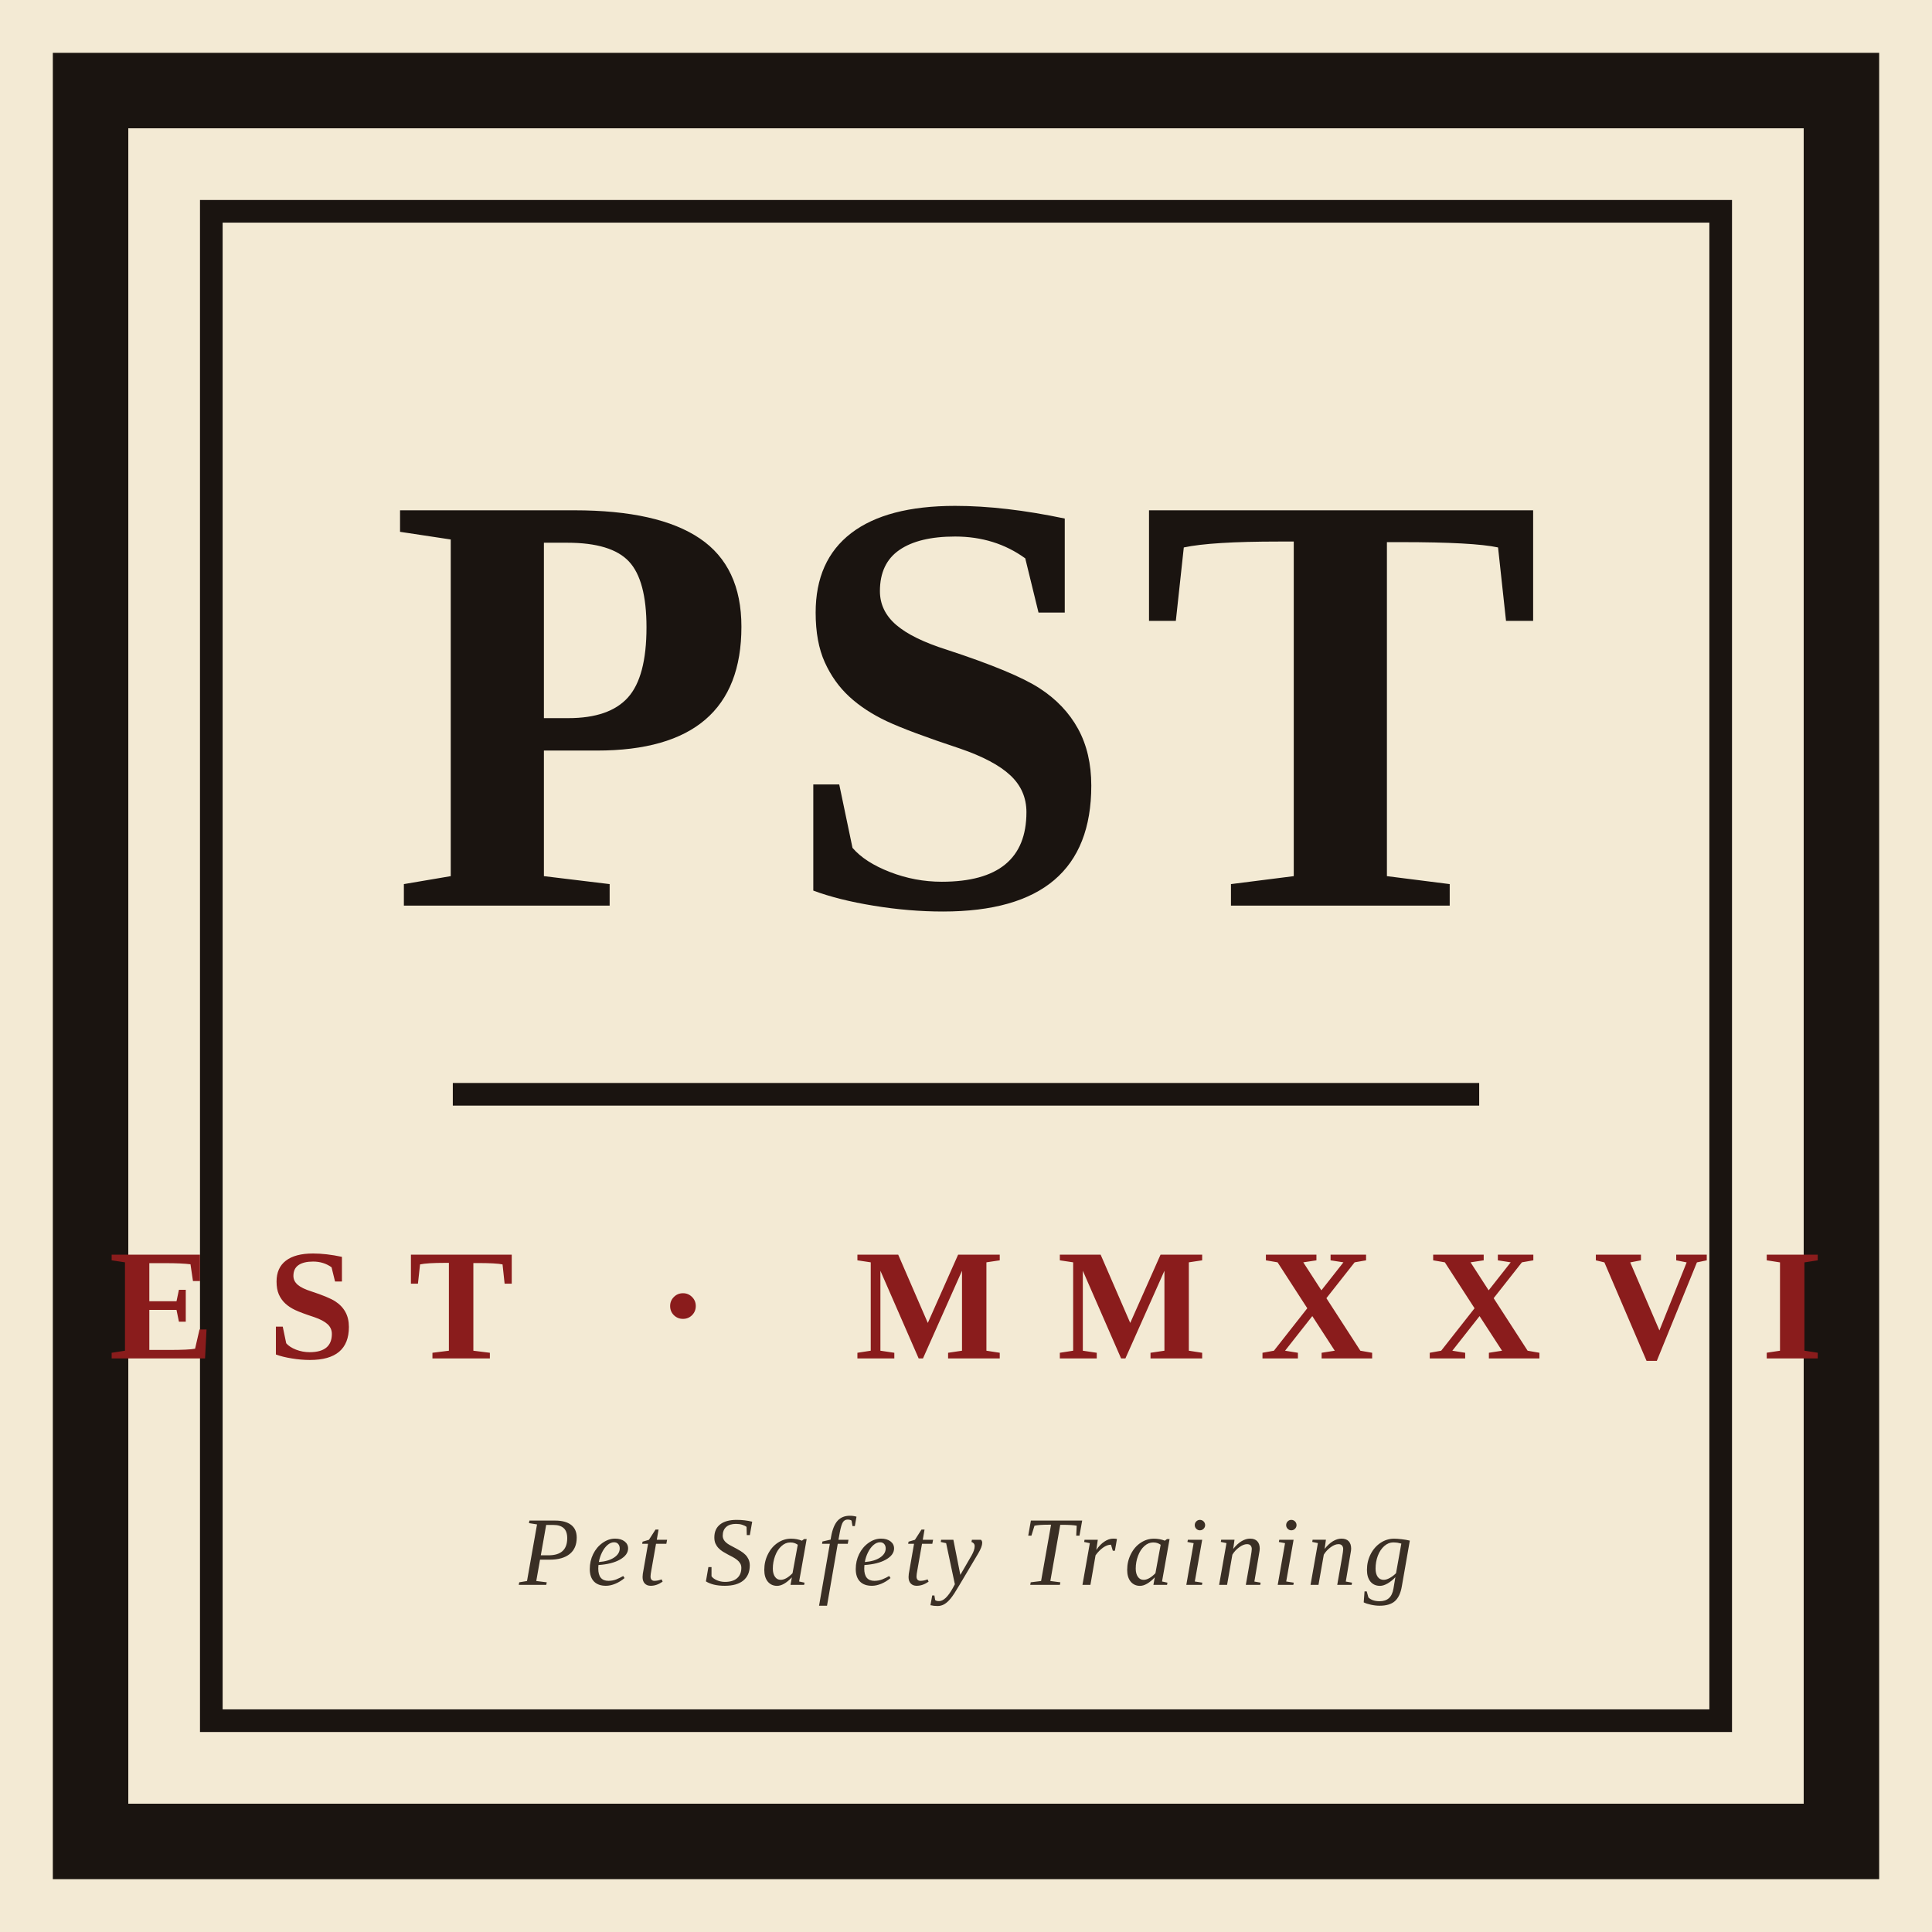
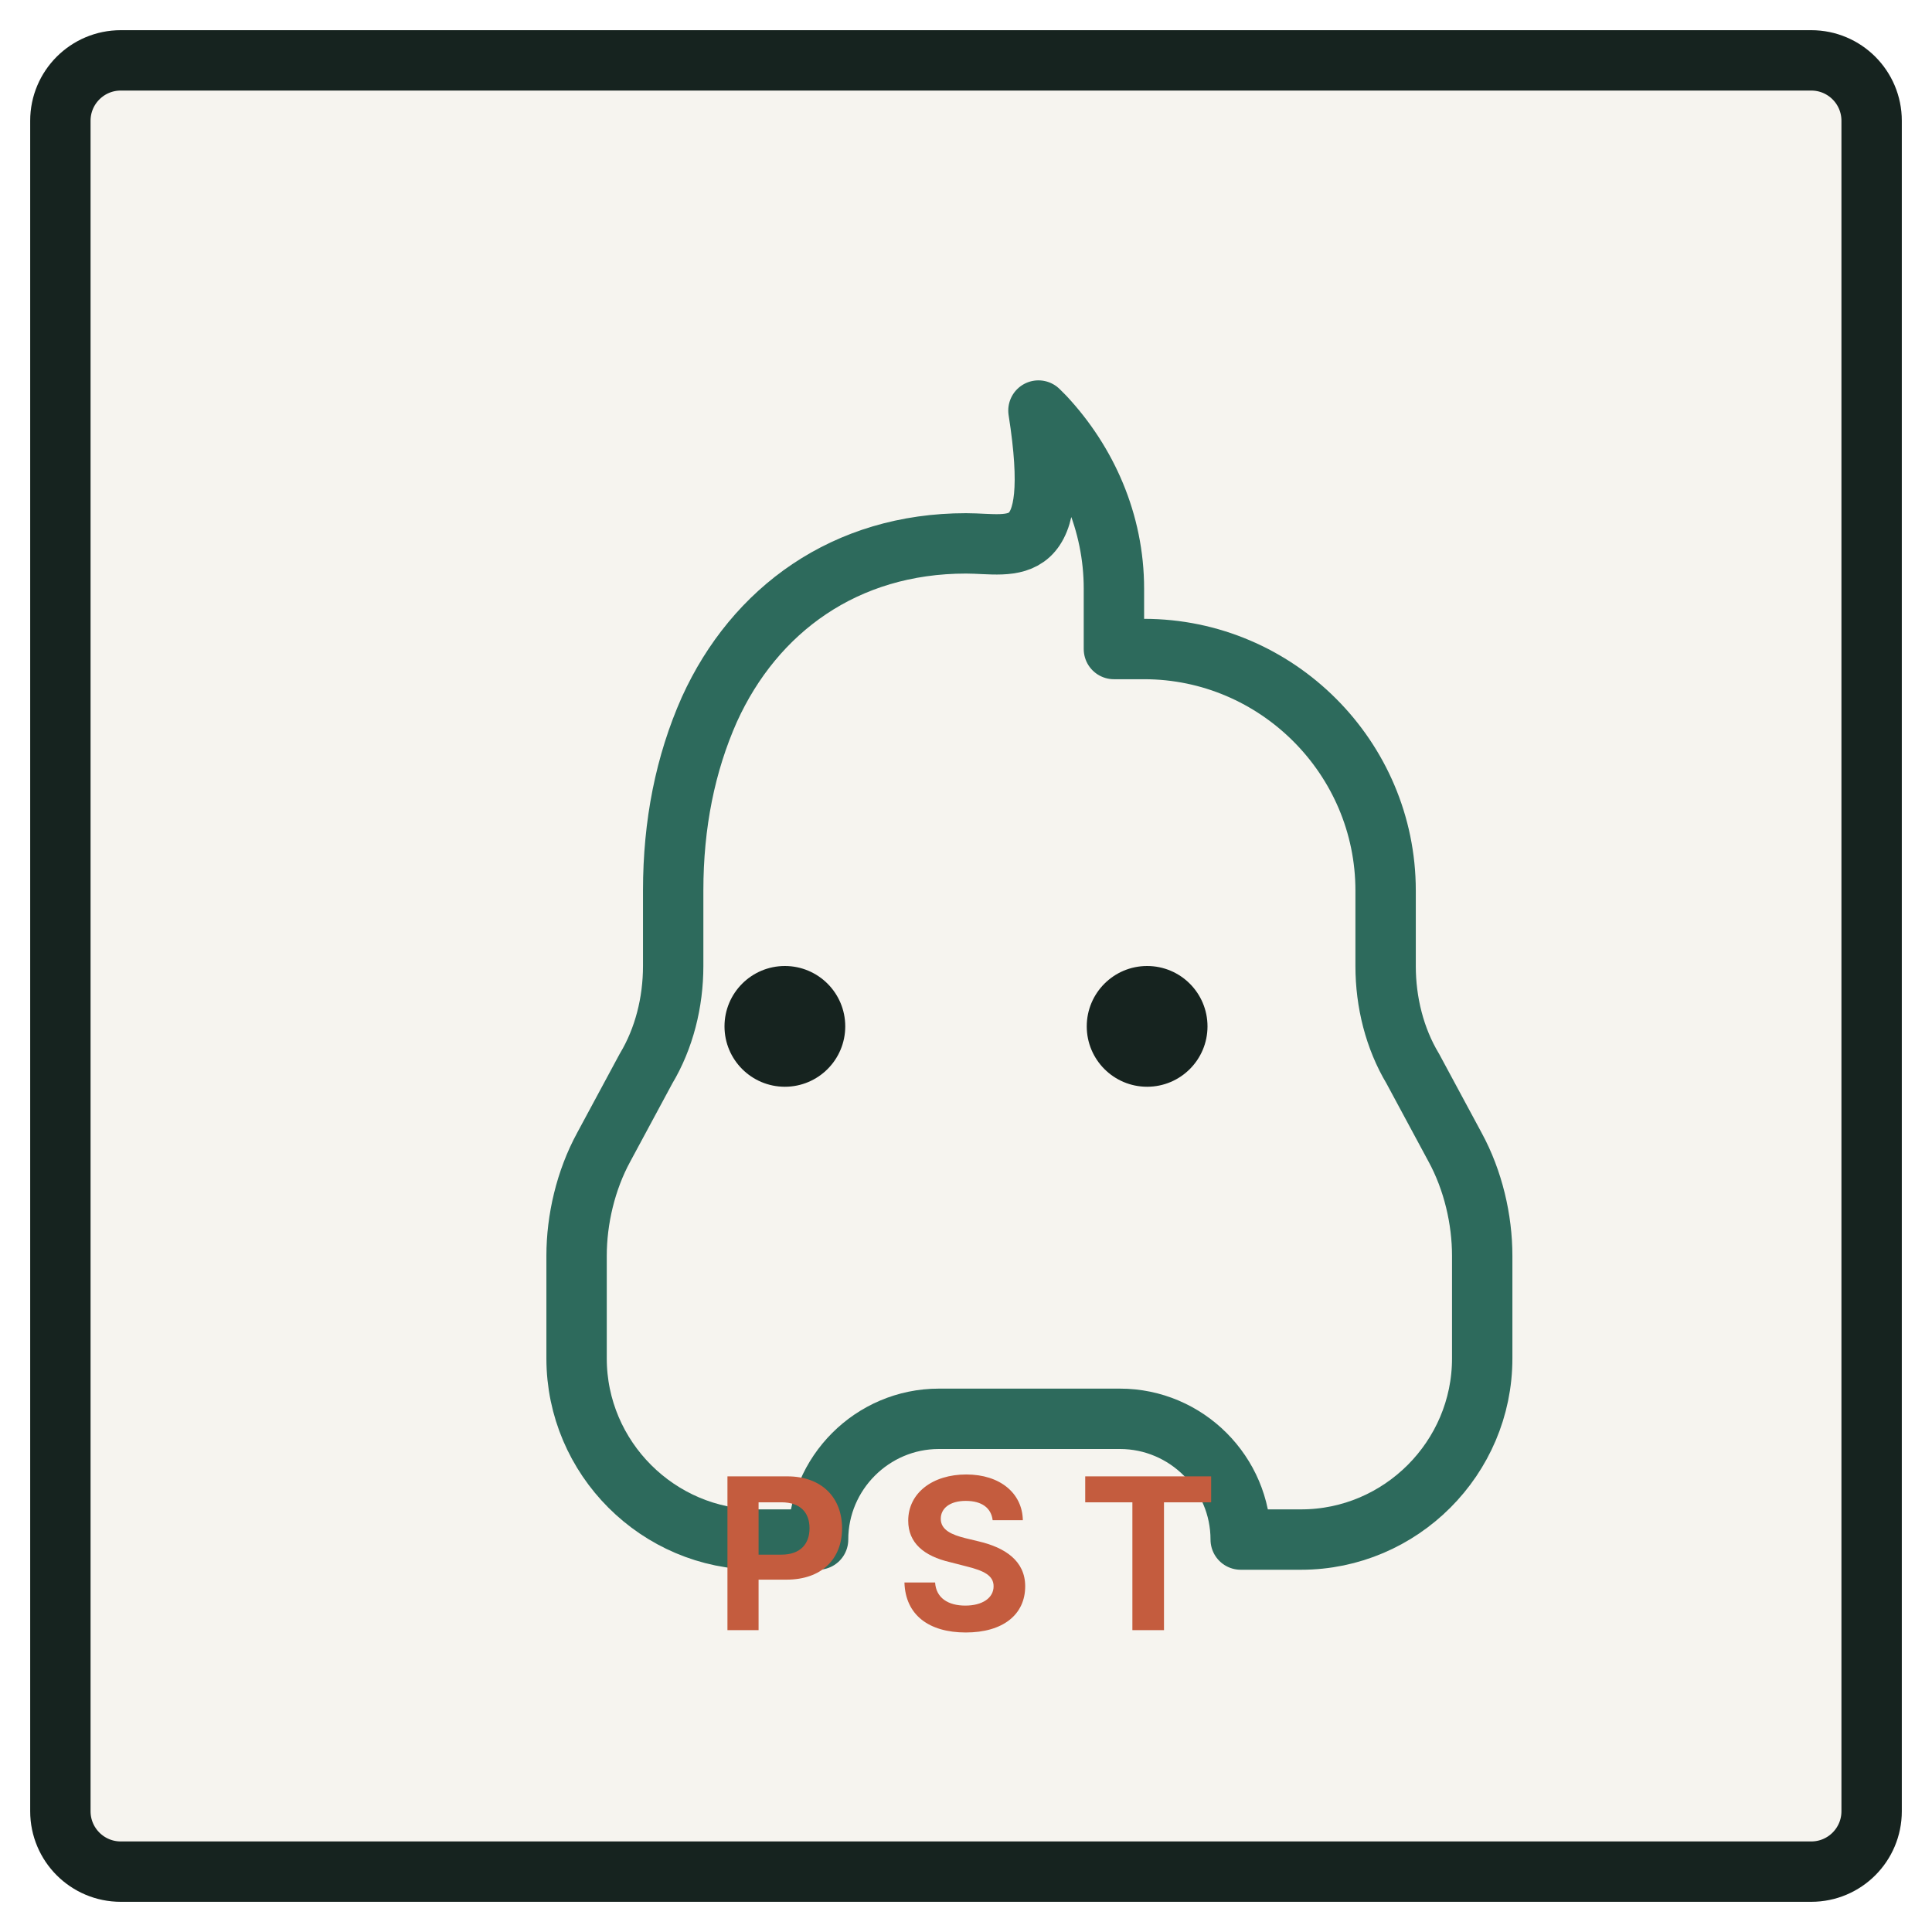
- <svg xmlns="http://www.w3.org/2000/svg" width="512" height="512" viewBox="0 0 512 512">
-   <rect width="512" height="512" fill="#f3ead4" />
-   <rect x="24" y="24" width="464" height="464" fill="none" stroke="#1a1410" stroke-width="20" />
-   <rect x="56" y="56" width="400" height="400" fill="none" stroke="#1a1410" stroke-width="6" />
-   <text x="256" y="240" text-anchor="middle" font-family="Georgia, 'Playfair Display', 'Times New Roman', serif" font-weight="900" font-size="160" fill="#1a1410" letter-spacing="6">PST</text>
-   <line x1="120" y1="290" x2="392" y2="290" stroke="#1a1410" stroke-width="6" />
-   <text x="256" y="360" text-anchor="middle" font-family="Georgia, 'Times New Roman', serif" font-weight="700" font-size="42" fill="#8a1c1c" letter-spacing="14">EST · MMXXVI</text>
-   <text x="256" y="420" text-anchor="middle" font-family="Georgia, 'Times New Roman', serif" font-style="italic" font-weight="500" font-size="26" fill="#3a2f25" letter-spacing="2">Pet Safety Training</text>
+ <svg xmlns="http://www.w3.org/2000/svg" width="512" height="512" viewBox="0 0 64 64">
+   <rect x="2" y="2" width="60" height="60" fill="#f6f4ef" stroke="#16231f" stroke-width="2" rx="2" />
+   <path d="M32 18c-4 0-7 2.2-8.5 5.5-.8 1.8-1.2 3.8-1.2 6v2.5c0 1.2-.3 2.4-.9 3.4l-1.4 2.6c-.6 1.1-.9 2.4-.9 3.6v3.4c0 3.3 2.7 6 6 6h2c0-2.2 1.8-4 4-4h6c2.2 0 4 1.8 4 4h2c3.3 0 6-2.7 6-6v-3.4c0-1.2-.3-2.5-.9-3.6l-1.4-2.6c-.6-1-.9-2.2-.9-3.4V29.5c0-4.4-3.6-8-8-8h-1v-2c0-2.2-.9-4.2-2.3-5.7l-.2-.2C35.2 18.7 33.6 18 32 18Z" fill="none" stroke="#2d6a5c" stroke-width="2" stroke-linejoin="round" />
+   <circle cx="26" cy="34" r="2" fill="#16231f" />
+   <circle cx="38" cy="34" r="2" fill="#16231f" />
+   <text x="32" y="54" text-anchor="middle" font-family="system-ui, -apple-system, BlinkMacSystemFont, 'Segoe UI', sans-serif" font-weight="700" font-size="7" fill="#c45c3e" letter-spacing="1.5">PST</text>
</svg>
